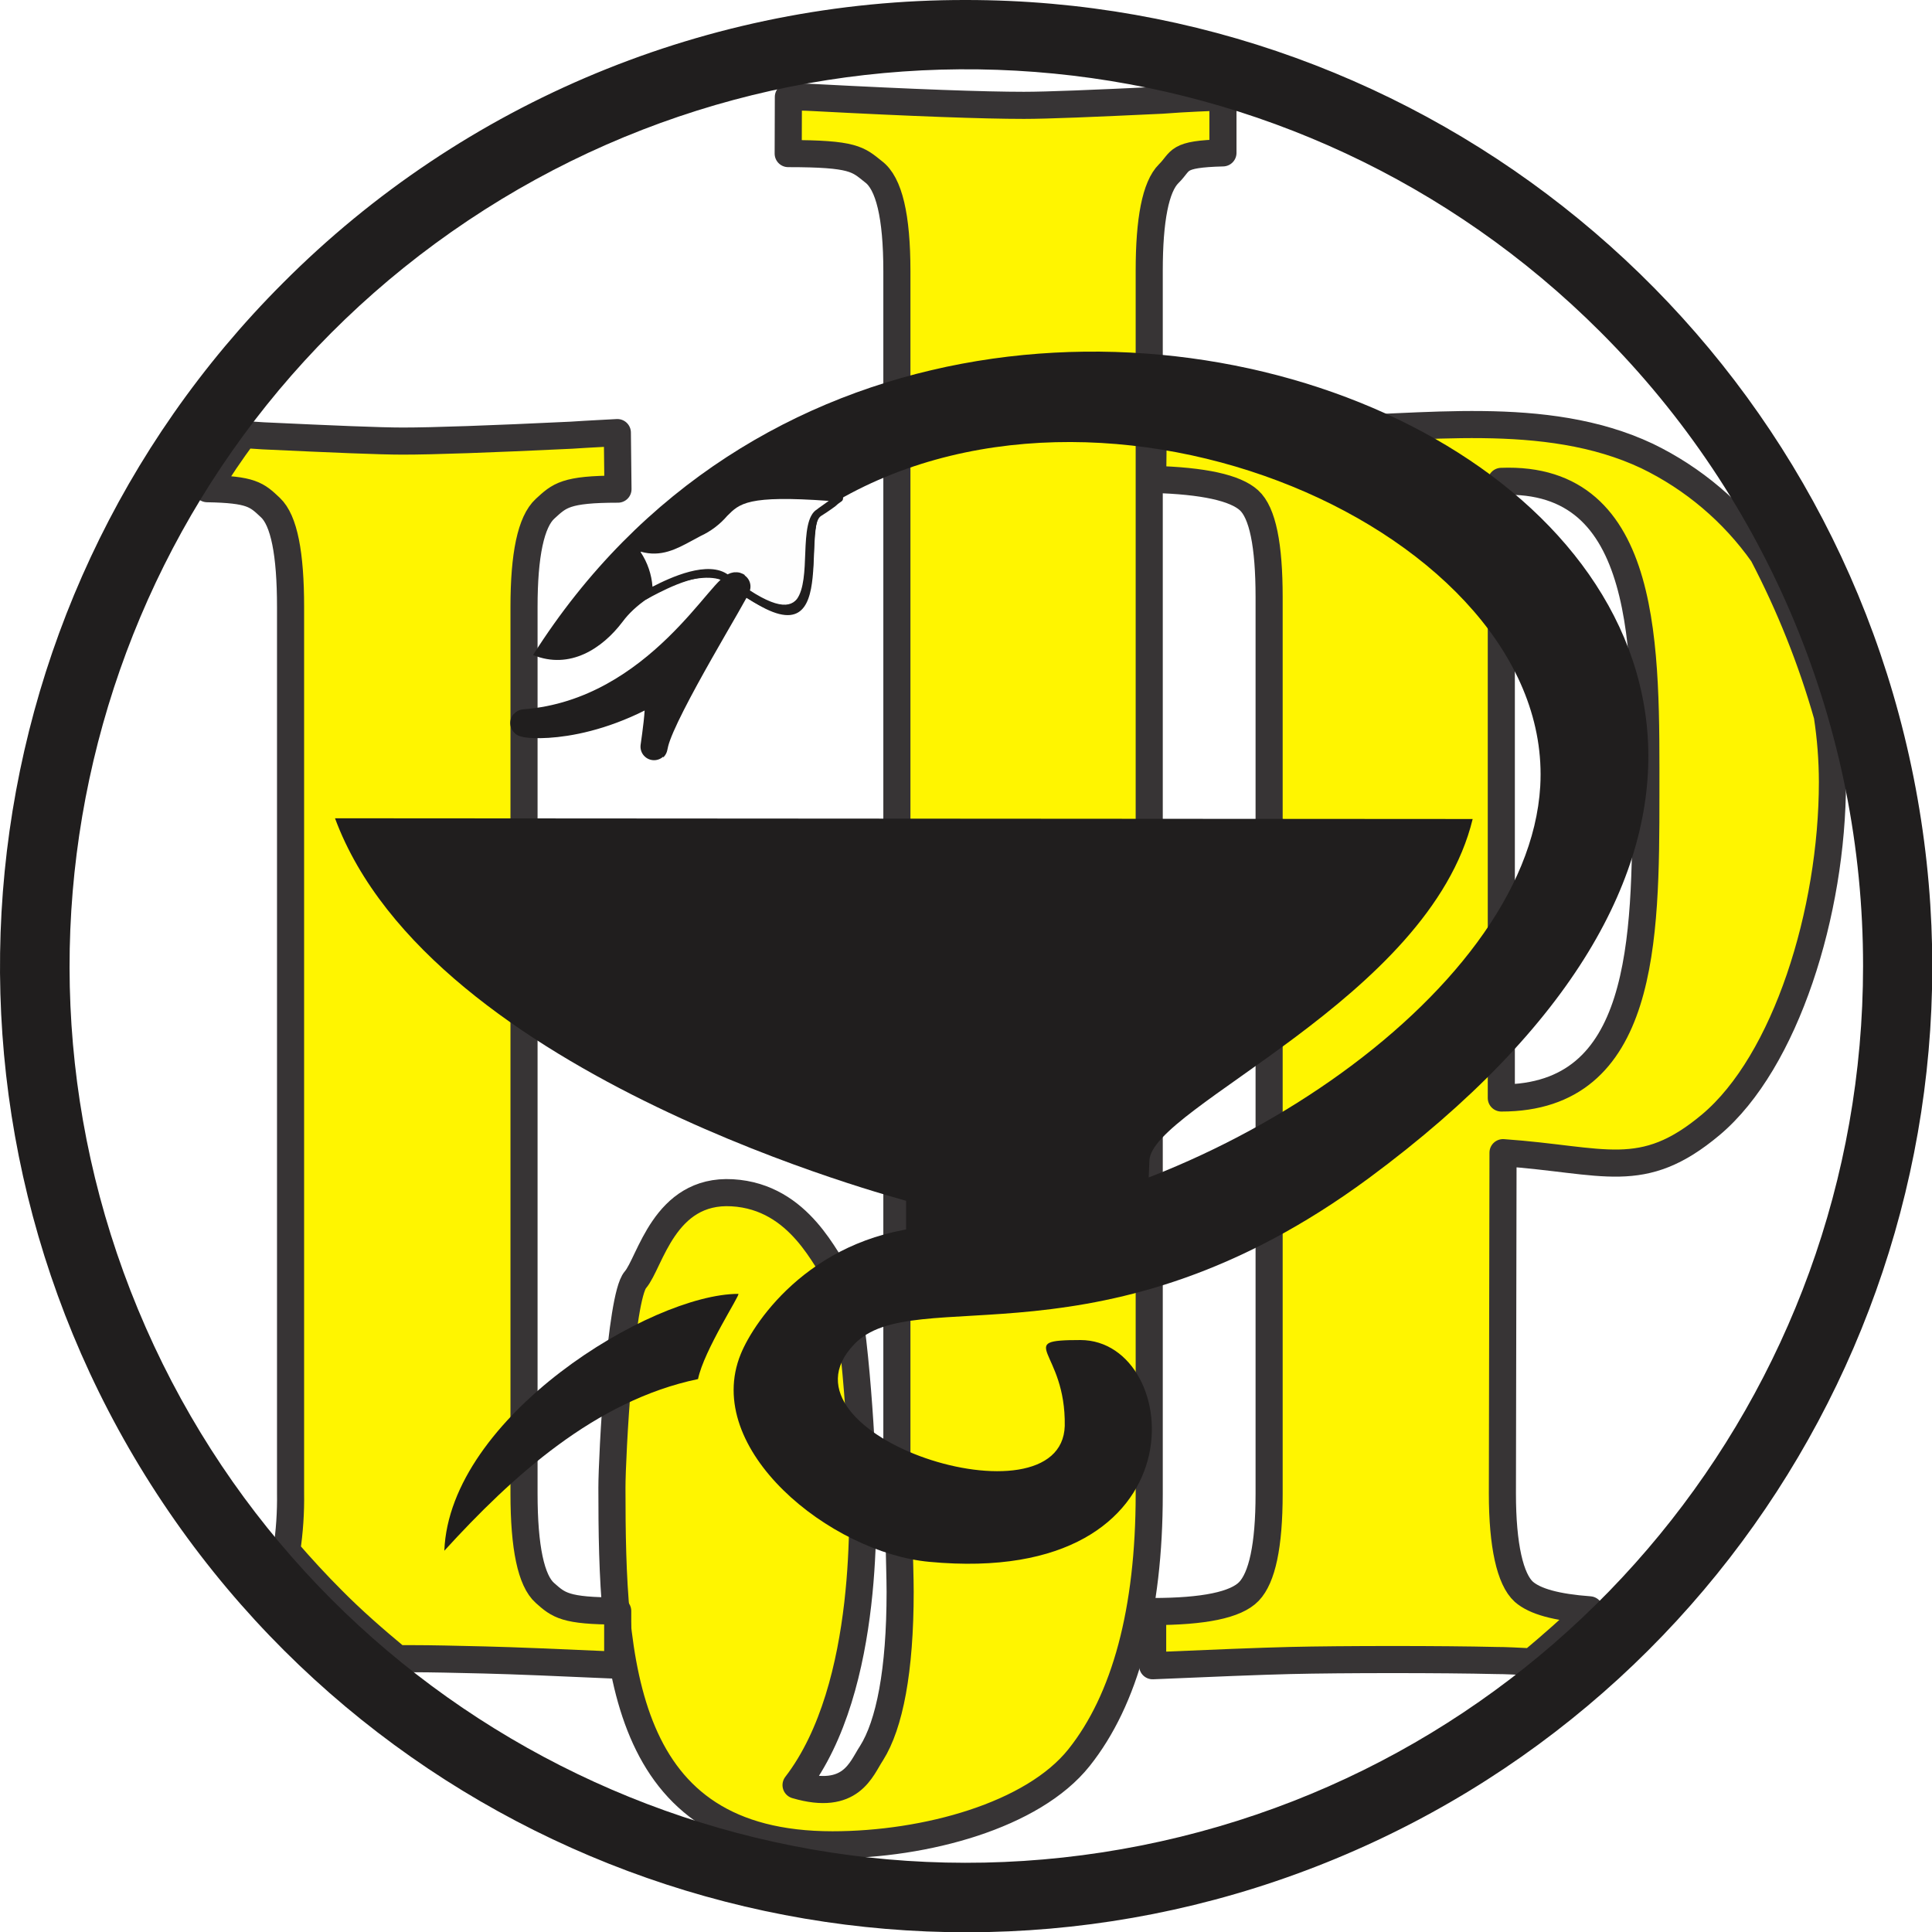
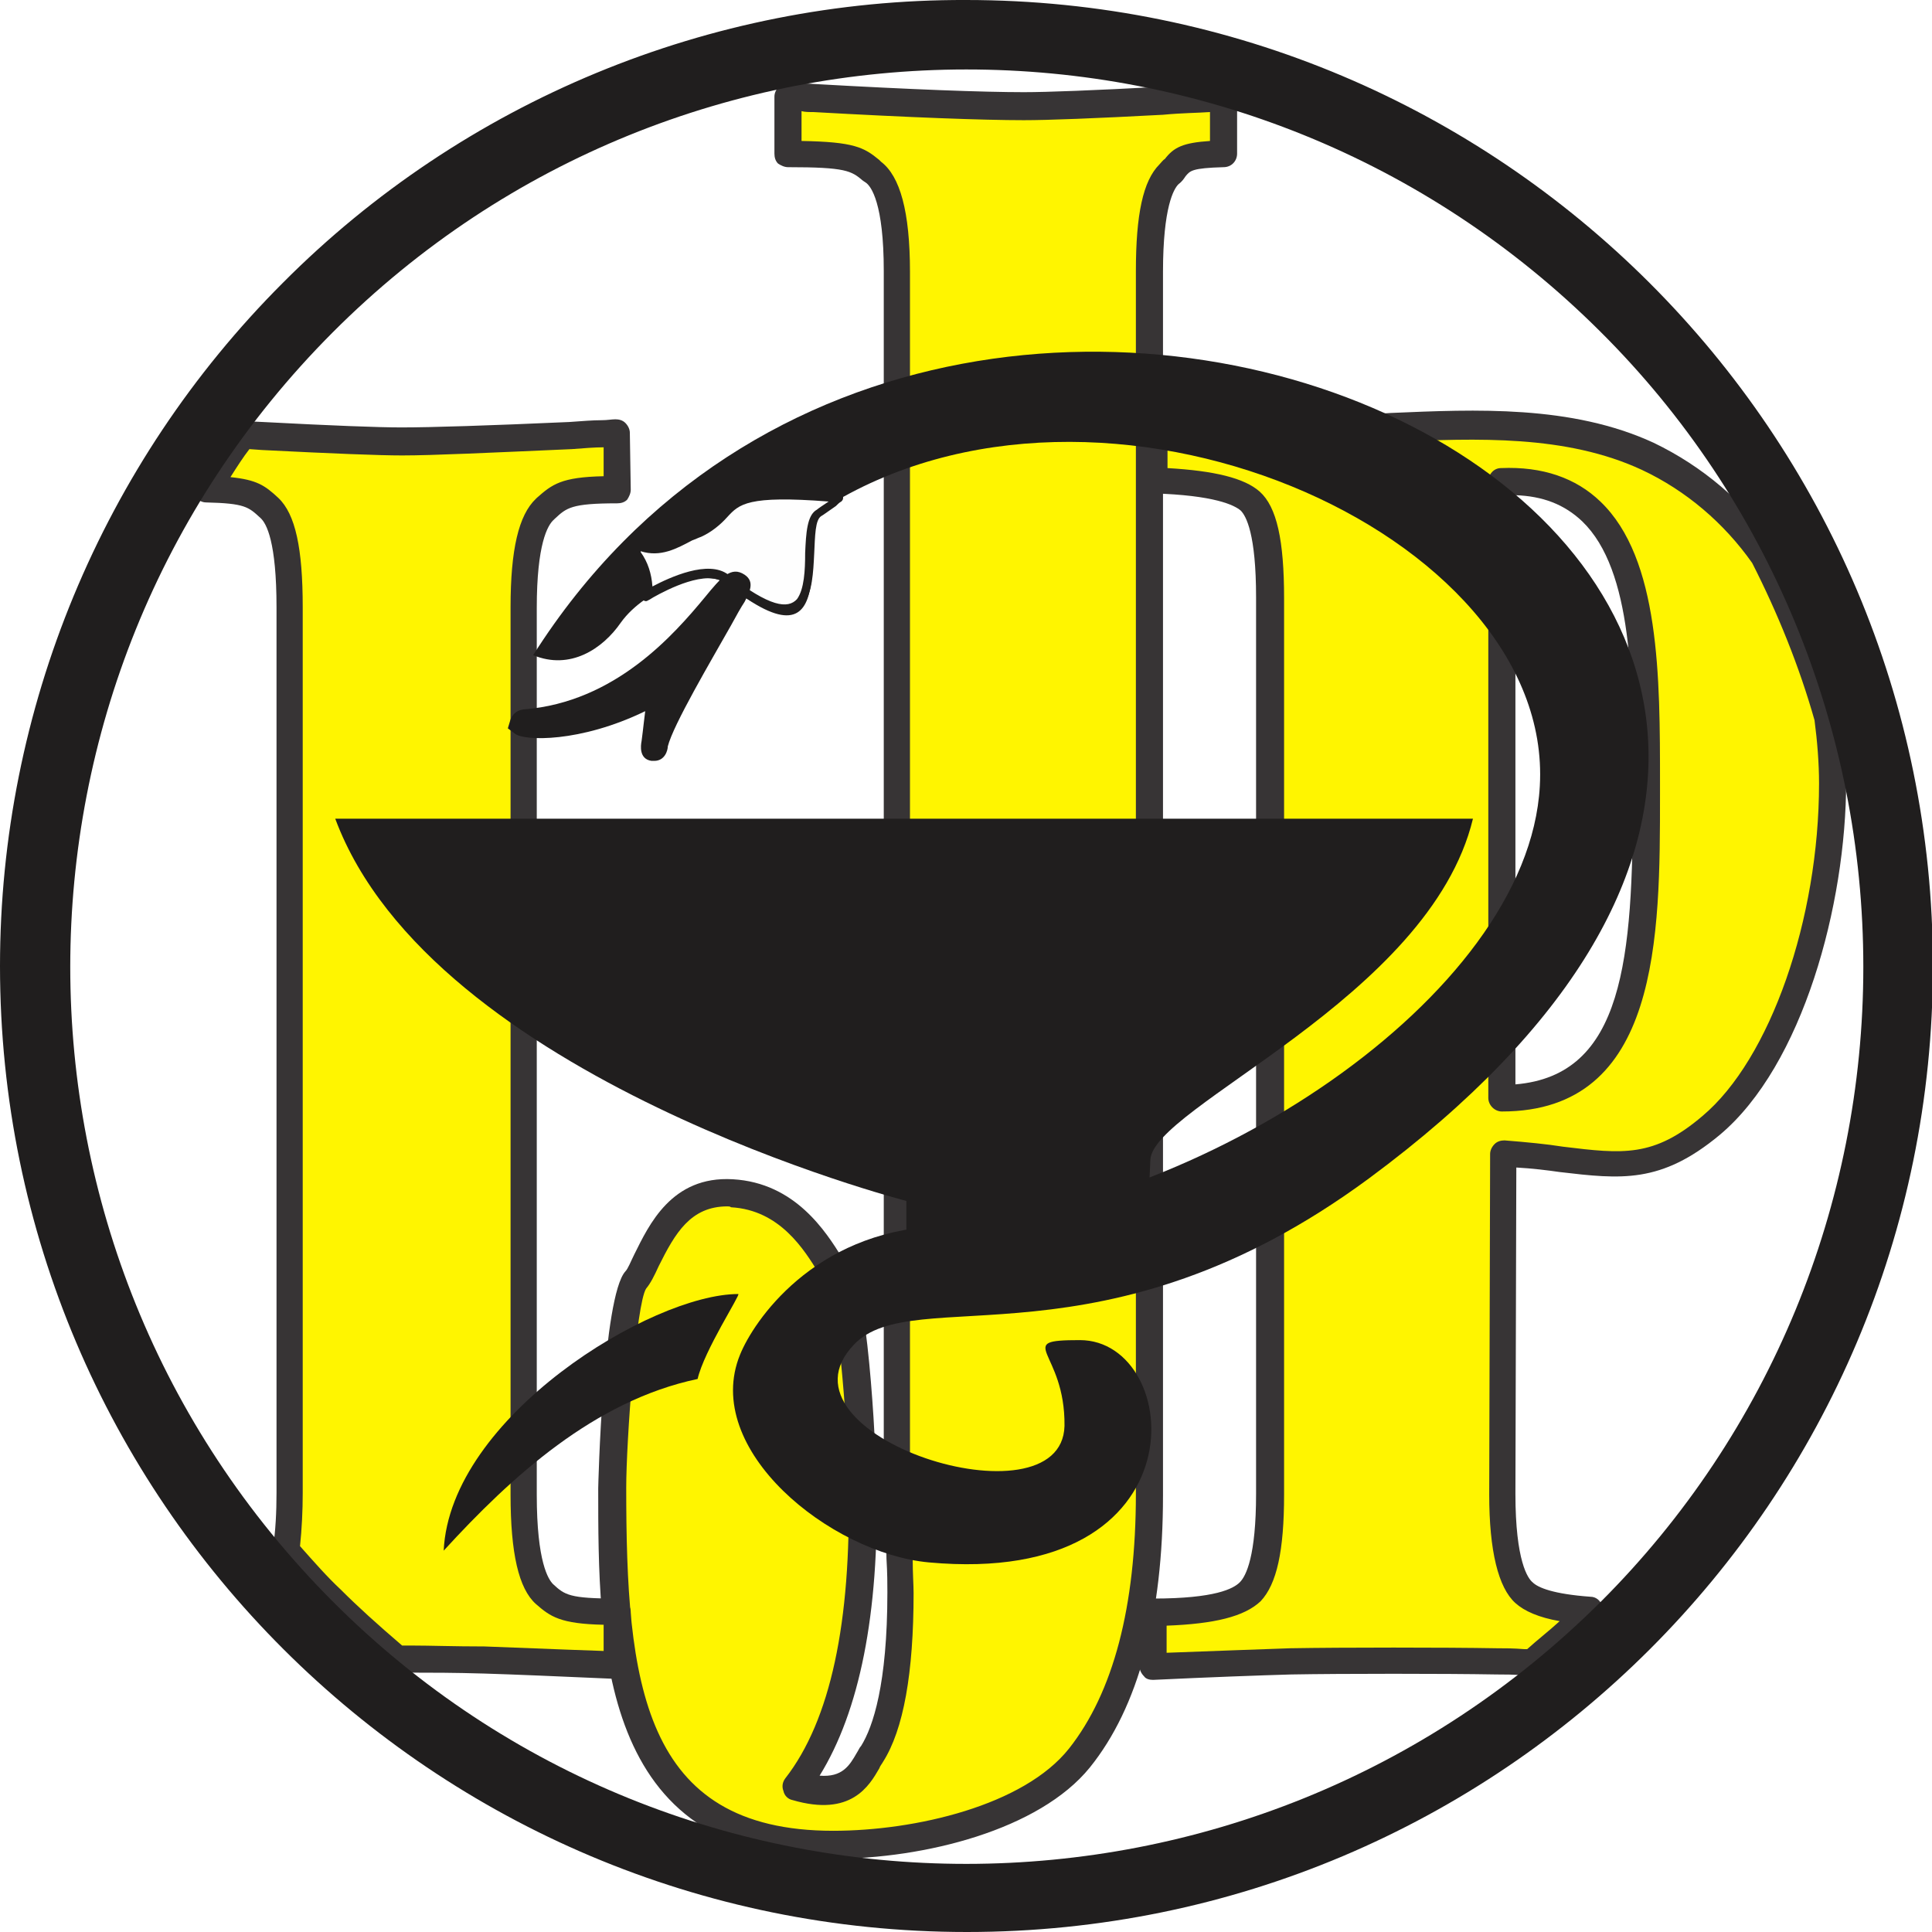
- <svg xmlns="http://www.w3.org/2000/svg" id="Layer_1" data-name="Layer 1" viewBox="0 0 213.84 213.84">
-   <defs>
-     <style>.cls-1{fill:#fff500;stroke:#373435;stroke-linecap:round;stroke-linejoin:round;}.cls-1,.cls-4{stroke-width:3px;}.cls-2,.cls-4{fill:#201e1e;}.cls-3{fill:#fefefe;}.cls-4{stroke:#201e1e;}</style>
-   </defs>
-   <g id="Layer_1-2" data-name="Layer_1">
-     <g id="_2800767576896" data-name=" 2800767576896">
-       <path class="cls-1" d="M127.65,46.87c6,0,12.1.65,18.22.65,11.23,0,25.13-2.38,36.43,2.95a33.61,33.61,0,0,1,12.82,10.87,94.68,94.68,0,0,1,7.13,17.86,48.82,48.82,0,0,1,.57,7.34c0,14.4-5.18,31-13.46,37.95-7.63,6.4-11.74,3.88-23,3.09l-.07,37.73c0,5.76.86,9.5,2.37,10.87,1.23,1.08,3.6,1.73,7.28,2-2,2-4.18,3.89-6.41,5.76-1.51-.07-2.81-.15-4-.15-5.76-.14-17-.14-22.75,0-3.32.08-8.43.29-15.2.58v-6c5.62,0,9.22-.72,10.66-2.23s2.23-5,2.23-10.8V66.1c0-5.76-.72-9.36-2.23-10.73s-5-2.16-10.66-2.31Zm38.52,74.66c15.84,0,16-17.35,16-33.55,0-16,.5-35.35-16-34.7Z" transform="translate(0 0)" />
-       <path class="cls-1" d="M87.26,10.73c.65,0,1.66,0,2.88.07,11,.58,18.79.86,23.19.86,2.59,0,7.63-.21,15.26-.57,2.88-.22,5.18-.29,6.77-.36v6.19c-5.26.14-4.54.86-6,2.3s-2.16,5.12-2.16,10.73V165.38c0,12.89-2.66,22.75-7.77,29.16s-17,9.65-27.29,9.65c-23.47,0-24.41-20.09-24.41-39.53,0-3.45.94-21.09,2.59-23s3.17-10.08,10.73-9.64,10.37,7.7,11.88,9.5,2.52,19.08,2.52,22,1.08,23.11-7.34,34.06c6.12,1.8,7.2-1.8,8.35-3.53,2-3.17,3.17-9.14,3.17-17.86,0-1.44-.08-3.81-.15-7.2s-.21-6-.21-8V30q0-9.07-2.6-11c-1.72-1.37-2.16-2-9.43-2Z" transform="translate(0 0)" />
-       <path class="cls-1" d="M27,48.1l2.16.14c7.7.36,12.89.58,15.41.58,3.38,0,9.65-.22,18.65-.65,2.23-.15,4-.22,5.11-.29l.07,6.26c-5.83,0-6.48.72-8.06,2.16S58,61.42,58,67.18v98.13c0,6,.79,9.65,2.31,11s2.23,2,8.06,2v6c-6.48-.29-11.45-.5-14.76-.58s-5.9-.14-7.92-.14H44c-2.52-2.09-5-4.25-7.27-6.55-1.73-1.73-3.38-3.53-5-5.4a38.76,38.76,0,0,0,.43-6.41V67.18c0-5.91-.72-9.58-2.23-11s-2.09-2-7-2.09C24.19,52.06,25.56,50,27,48.1Z" transform="translate(0 0)" />
-       <path class="cls-2" d="M106.92,0a106.93,106.93,0,1,1-75.6,31.32A106.41,106.41,0,0,1,106.92,0Zm70.2,36.72a99.25,99.25,0,1,0,29.09,70.2A99.1,99.1,0,0,0,177.12,36.72Z" transform="translate(0 0)" />
-       <path class="cls-2" d="M59,72.5c47.73-75.31,184.1-9.79,92.52,57.89-29.45,21.74-50.4,11.38-57,18.43-9.65,10.08,23,20.45,23.33,9,.14-8.42-5.76-9.5,1.73-9.5,11.52,0,13.89,27.43-16.71,24.55-10.94-1-25.19-12.46-20.88-23,1.52-3.74,8.14-13.46,21.75-14.18,28.58-1.51,65.37-25.2,66.74-48.67C172.08,58.9,122,36.86,91.22,56.3c-3,1.88,2.67,19-10.65,8.28-2.31-1.8-8.86.44-11.67,4.25C66.67,71.78,63.07,74.16,59,72.5Z" transform="translate(0 0)" />
-       <path class="cls-3" d="M70.13,60.34c3,1.29,4.89-.22,7.2-1.37,5.11-2.59,1-5,15.55-3.89a24.89,24.89,0,0,1-2.23,1.66C87.84,58.54,93.17,74,80.35,64c-2.59-2-8.28,1.65-8.93,1.87C72.72,64.37,69.91,60.55,70.13,60.34Z" transform="translate(0 0)" />
-       <path class="cls-2" d="M70.34,59.9c2.31,1,4,.08,5.84-.86.36-.14.64-.36,1-.5a10,10,0,0,0,2.67-2c1.58-1.66,2.59-2.74,13.1-1.87a.36.36,0,0,1,.36.43.42.42,0,0,1-.22.43,4.08,4.08,0,0,0-.64.51c-.58.43-1.44,1-1.59,1.08-.65.43-.72,2.23-.79,4.17s-.22,4.32-1.22,5.55c-1.23,1.58-3.68,1.51-8.71-2.45-2-1.51-6.27.72-7.92,1.58-.29.15-.51.29-.65.36A.49.49,0,0,1,71,66a.34.34,0,0,1,.15-.43c.64-.86-.36-2.88-1-4.1-.36-.72-.58-1.23-.29-1.51A.43.43,0,0,1,70.34,59.9Zm6.27-.07c-1.73.94-3.46,1.87-5.69,1.23v.07a8,8,0,0,1,1.3,3.81c1.94-1,6.19-3,8.42-1.29,4.61,3.6,6.62,3.81,7.56,2.66.79-1.08.86-3.17.93-5.11.08-2.16.22-4.18,1.3-4.82.07-.08.72-.51,1.3-.94-9-.65-9.87.29-11.24,1.66a8.69,8.69,0,0,1-2.95,2.23C77.26,59.47,76.9,59.69,76.61,59.83Z" transform="translate(0 0)" />
-       <path class="cls-2" d="M81.72,143.21c.29,0-3.82,6.26-4.46,9.43-11.38,2.37-20.6,10.8-28.08,19C49.75,156.81,72.07,143.21,81.72,143.21Z" transform="translate(0 0)" />
-       <path class="cls-2" d="M163,90.65,37.08,90.57c10.66,28.8,63.21,42.27,63.21,42.34v7.7c0,1.95,26.43-.28,26.57-3.31l.36-8.85C127.44,122.54,158.18,110.52,163,90.65Z" transform="translate(0 0)" />
-       <path class="cls-4" d="M81.57,64.87C80.35,64,72.94,78.84,58.1,80c-1.15.07,5.62,1.37,14.26-3.6,1.37-.79-.43,8.57.14,5.83C73.44,78.41,81.79,65,81.57,64.87Z" transform="translate(0 0)" />
+ <svg xmlns="http://www.w3.org/2000/svg" version="1.1" id="Layer_1" x="0px" y="0px" viewBox="0 0 213.8 213.8" style="enable-background:new 0 0 213.8 213.8;" xml:space="preserve">
+   <style type="text/css">
+ 	.st0{fill:#FFF500;}
+ 	.st1{fill:#373435;}
+ 	.st2{fill:#201E1E;}
+ 	.st3{fill:#FEFEFE;}
+ </style>
+   <g id="Layer_1-2">
+     <g id="_2800767576896">
+       <g>
+         <path class="st0" d="M127.7,46.9c6,0,12.1,0.7,18.2,0.7c11.2,0,25.1-2.4,36.4,3c5.1,2.5,9.5,6.2,12.8,10.9     c3,5.7,5.4,11.7,7.1,17.9c0.4,2.4,0.6,4.9,0.6,7.3c0,14.4-5.2,31-13.5,37.9c-7.6,6.4-11.7,3.9-23,3.1l-0.1,37.7     c0,5.8,0.9,9.5,2.4,10.9c1.2,1.1,3.6,1.7,7.3,2c-2,2-4.2,3.9-6.4,5.8c-1.5-0.1-2.8-0.1-4-0.1c-5.8-0.1-17-0.1-22.8,0     c-3.3,0.1-8.4,0.3-15.2,0.6v-6c5.6,0,9.2-0.7,10.7-2.2s2.2-5,2.2-10.8V66.1c0-5.8-0.7-9.4-2.2-10.7s-5-2.2-10.7-2.3L127.7,46.9z      M166.2,121.5c15.8,0,16-17.3,16-33.6c0-16,0.5-35.3-16-34.7V121.5z" />
+         <path class="st1" d="M127.6,185.9c-0.4,0-0.8-0.1-1-0.4c-0.3-0.3-0.5-0.7-0.5-1.1v-6c0-0.8,0.7-1.5,1.5-1.5     c6.9,0,8.9-1.1,9.6-1.8c0.7-0.7,1.8-2.9,1.8-9.8V66.1c0-7-1.1-9-1.7-9.6c-0.7-0.6-2.9-1.7-9.7-1.9c-0.8,0-1.5-0.7-1.5-1.5     l0.1-6.2c0-0.8,0.7-1.5,1.5-1.5c3,0,6.1,0.2,9.1,0.3c3,0.2,6.1,0.3,9.1,0.3c2.5,0,5.2-0.1,8-0.3c9.4-0.4,20-0.9,29.1,3.3     c5.4,2.6,10,6.5,13.4,11.4c0,0.1,0.1,0.1,0.1,0.2c3,5.8,5.5,11.9,7.2,18.1c0,0.1,0,0.1,0,0.2c0.4,2.5,0.6,5,0.6,7.6     c0,13.6-4.8,31.4-14,39.1c-6.5,5.4-10.9,4.9-17.7,4.1c-1.4-0.2-3-0.4-4.8-0.5l-0.1,36.1c0,7.5,1.4,9.4,1.9,9.8     c0.6,0.6,2.3,1.3,6.4,1.6c0.6,0,1.1,0.4,1.3,1c0.2,0.5,0.1,1.2-0.3,1.6c-2.1,2.1-4.5,4.2-6.5,5.8c-0.3,0.2-0.7,0.4-1,0.3l-0.9,0     c-1.1-0.1-2.1-0.1-3-0.1c-5.8-0.1-17-0.1-22.7,0C139.4,185.4,133.9,185.6,127.6,185.9C127.6,185.9,127.6,185.9,127.6,185.9z      M129.1,179.9v3c5.6-0.2,10.5-0.4,13.7-0.5c5.8-0.1,17.1-0.1,22.8,0c0,0,0,0,0,0c0.9,0,1.9,0,3.1,0.1l0.3,0c1.1-1,2.4-2,3.6-3.1     c-2.3-0.4-3.9-1.1-4.9-2c-1.9-1.7-2.9-5.8-2.9-12l0.1-37.7c0-0.4,0.2-0.8,0.5-1.1c0.3-0.3,0.7-0.4,1.1-0.4     c2.5,0.2,4.6,0.4,6.5,0.7c6.6,0.8,10,1.2,15.4-3.4c7.5-6.3,12.9-21.8,12.9-36.8c0-2.3-0.2-4.7-0.5-7c-1.7-6-4.1-11.9-6.9-17.4     c-3.1-4.4-7.3-8-12.2-10.3c-8.4-3.9-18.2-3.5-27.6-3.1c-2.8,0.1-5.5,0.3-8.1,0.3c-3.1,0-6.2-0.2-9.3-0.3c-2.5-0.1-5-0.3-7.5-0.3     l0,3.2c5.2,0.3,8.5,1.1,10.2,2.6c1.9,1.7,2.7,5.4,2.7,11.8v99.2c0,6.2-0.8,9.9-2.6,11.8C137.7,178.9,134.4,179.7,129.1,179.9z      M166.2,123c-0.8,0-1.5-0.7-1.5-1.5V53.3c0-0.8,0.6-1.5,1.4-1.5c4.6-0.2,8.3,1.1,11,3.7c6.6,6.3,6.6,19.5,6.6,31.1l0,1.4     C183.7,103.6,183.7,123,166.2,123z M167.7,54.8V120c12-1,13-13.9,13-32l0-1.4c0-11,0-23.5-5.6-28.9     C173.1,55.8,170.7,54.9,167.7,54.8z" />
+       </g>
+       <g>
+         <path class="st0" d="M87.3,10.7c0.7,0,1.7,0,2.9,0.1c11,0.6,18.8,0.9,23.2,0.9c2.6,0,7.6-0.2,15.3-0.6c2.9-0.2,5.2-0.3,6.8-0.4     v6.2c-5.3,0.1-4.5,0.9-6,2.3s-2.2,5.1-2.2,10.7v135.4c0,12.9-2.7,22.8-7.8,29.2s-17,9.6-27.3,9.6c-23.5,0-24.4-20.1-24.4-39.5     c0-3.4,0.9-21.1,2.6-23s3.2-10.1,10.7-9.6s10.4,7.7,11.9,9.5s2.5,19.1,2.5,22s1.1,23.1-7.3,34.1c6.1,1.8,7.2-1.8,8.3-3.5     c2-3.2,3.2-9.1,3.2-17.9c0-1.4-0.1-3.8-0.2-7.2s-0.2-6-0.2-8V30c0-6-0.9-9.7-2.6-11c-1.7-1.4-2.2-2-9.4-2L87.3,10.7z" />
+         <path class="st1" d="M92.1,205.7c-25.9,0-25.9-23.7-25.9-41c0-0.2,0.5-21.2,3-24c0.3-0.3,0.6-1.1,1-1.9c1.6-3.2,4.1-8.7,10.9-8.3     c6.9,0.4,10.3,5.8,12.1,8.7c0.3,0.6,0.7,1.1,0.9,1.3c2.2,2.6,2.9,22.8,2.9,23c0,0.2,0,0.5,0,0.9c0.3,14.2-1.9,25-6.3,32.1     c2.5,0.2,3.3-1.1,4.1-2.5c0.2-0.3,0.3-0.6,0.5-0.8c1.3-2.1,2.9-6.8,2.9-17c0-0.9,0-2.1-0.1-3.7c0-1-0.1-2.2-0.1-3.4     c0-1.5-0.1-2.9-0.1-4.1c-0.1-1.5-0.1-2.8-0.1-4V30c0-7.5-1.4-9.4-2-9.8L95.5,20c-1.3-1.1-1.9-1.5-8.3-1.5c-0.4,0-0.8-0.2-1.1-0.4     c-0.3-0.3-0.4-0.7-0.4-1.1l0-6.3c0-0.8,0.7-1.5,1.5-1.5c0.7,0,1.7,0,3,0.1c10.6,0.6,18.6,0.9,23.1,0.9c2.6,0,7.8-0.2,15.2-0.6     c2.3-0.2,4.3-0.3,5.8-0.3l1,0c0.4,0,0.8,0.1,1.1,0.4c0.3,0.3,0.5,0.7,0.5,1.1v6.2c0,0.8-0.6,1.5-1.5,1.5c-3.5,0.1-3.7,0.4-4.2,1     c-0.2,0.3-0.4,0.6-0.8,0.9c-0.5,0.5-1.7,2.5-1.7,9.7v135.4c0,13.2-2.7,23.4-8.1,30.1C115,202.5,102.3,205.7,92.1,205.7z      M80.5,133.5c-4.1,0-5.8,3-7.6,6.6c-0.5,1.1-0.9,1.9-1.4,2.5c-1.1,1.7-2.2,17-2.2,22c0,21.5,1.7,38,22.9,38     c9.1,0,21.1-2.8,26.1-9.1c4.9-6.2,7.4-15.7,7.4-28.2V30c0-6.3,0.8-10,2.6-11.8c0.2-0.2,0.4-0.5,0.6-0.6c1-1.3,2-1.8,5-2v-3.2     c-1.4,0.1-3.1,0.1-5.2,0.3c-7.5,0.4-12.7,0.6-15.4,0.6c-4.5,0-12.6-0.3-23.3-0.9c-0.5,0-0.9,0-1.3-0.1l0,3.3     c5.8,0.1,6.9,0.7,8.6,2.1l0.2,0.2c2.1,1.6,3.2,5.5,3.2,12.2v131c0,1.1,0,2.4,0.1,3.9c0,1.2,0.1,2.6,0.1,4.1     c0,1.3,0.1,2.4,0.1,3.4c0,1.6,0.1,2.9,0.1,3.8c0,8.8-1.1,15.1-3.4,18.7c-0.1,0.2-0.3,0.4-0.4,0.7c-1.1,1.9-3.1,5.4-9.6,3.5     c-0.5-0.1-0.9-0.5-1-1c-0.2-0.5-0.1-1,0.2-1.4c5-6.4,7.3-17.3,7-32.2c0-0.4,0-0.7,0-1c0-3.8-1.1-19.3-2.2-21.1     c-0.3-0.4-0.7-0.9-1.1-1.6c-1.6-2.6-4.3-7-9.7-7.3C80.8,133.5,80.6,133.5,80.5,133.5z" />
+       </g>
+       <g>
+         <path class="st0" d="M27,48.1l2.2,0.1c7.7,0.4,12.9,0.6,15.4,0.6c3.4,0,9.7-0.2,18.7-0.7c2.2-0.2,4-0.2,5.1-0.3l0.1,6.3     c-5.8,0-6.5,0.7-8.1,2.2S58,61.4,58,67.2v98.1c0,6,0.8,9.6,2.3,11s2.2,2,8.1,2v6c-6.5-0.3-11.5-0.5-14.8-0.6s-5.9-0.1-7.9-0.1H44     c-2.5-2.1-5-4.3-7.3-6.6c-1.7-1.7-3.4-3.5-5-5.4c0.3-2.1,0.5-4.3,0.4-6.4v-98c0-5.9-0.7-9.6-2.2-11s-2.1-2-7-2.1     C24.2,52.1,25.6,50,27,48.1z" />
+         <path class="st1" d="M68.4,185.8C68.3,185.8,68.3,185.8,68.4,185.8c-6.8-0.3-11.5-0.5-14.8-0.6c-3.4-0.1-5.9-0.1-7.9-0.1H44     c-0.3,0-0.7-0.1-1-0.3c-3.1-2.6-5.4-4.6-7.4-6.7c-1.6-1.6-3.3-3.4-5.1-5.5c-0.3-0.3-0.4-0.8-0.3-1.2c0.3-2,0.4-4.1,0.4-6.2V67.2     c0-7.2-1.1-9.3-1.8-9.9c-1.3-1.2-1.7-1.6-6-1.7c-0.5,0-1-0.3-1.3-0.8s-0.2-1,0-1.5c1.5-2.3,2.8-4.3,4.1-6.1     c0.3-0.4,0.8-0.6,1.3-0.6l2.2,0.1c7.6,0.4,12.8,0.6,15.3,0.6c3.3,0,9.6-0.2,18.6-0.6c1.4-0.1,2.6-0.2,3.6-0.2     c0.6,0,1.1-0.1,1.5-0.1c0.4,0,0.8,0.1,1.1,0.4c0.3,0.3,0.5,0.7,0.5,1.1l0.1,6.3c0,0.4-0.2,0.8-0.4,1.1c-0.3,0.3-0.7,0.4-1.1,0.4     c-5.1,0-5.6,0.5-6.9,1.7l-0.1,0.1c-0.7,0.6-1.9,2.7-1.9,9.8v98.1c0,7.5,1.3,9.4,1.8,9.9c1.3,1.2,1.8,1.6,7.1,1.6     c0.8,0,1.5,0.7,1.5,1.5v6c0,0.4-0.2,0.8-0.5,1.1C69.1,185.7,68.8,185.8,68.4,185.8z M44.5,182.1h1.1c2,0,4.6,0.1,8,0.1     c3,0.1,7.3,0.3,13.2,0.5v-2.9c-4.8-0.1-5.9-0.9-7.5-2.3c-1.9-1.7-2.8-5.6-2.8-12.1V67.2c0-6.4,0.9-10.2,2.8-12l0.1-0.1     c1.7-1.5,2.7-2.3,7.4-2.4l0-3.2c-1,0-2.2,0.1-3.5,0.2c-9.1,0.4-15.4,0.7-18.8,0.7c-2.5,0-7.6-0.2-15.5-0.6l-1.4-0.1     c-0.7,0.9-1.4,2-2.1,3.1c2.9,0.3,3.8,0.9,5.3,2.3c1.9,1.8,2.7,5.6,2.7,12.1v98c0,2-0.1,4-0.3,5.9c1.6,1.8,3,3.4,4.5,4.8     C39.6,177.8,41.7,179.7,44.5,182.1z" />
+       </g>
+       <path class="st2" d="M106.9,0C166,0,213.9,47.9,213.9,106.9c0,59.1-47.9,106.9-106.9,106.9S0,166,0,106.9    c0-28.4,11.3-55.6,31.3-75.6C51.3,11.2,78.6-0.1,106.9,0z M177.1,36.7C138.3-2,75.5-2,36.8,36.8s-38.7,101.6,0,140.4    s101.6,38.7,140.4,0c18.6-18.6,29-43.8,29-70.2C206.2,80.6,195.8,55.3,177.1,36.7z" />
+       <path class="st2" d="M59,72.5c47.7-75.3,184.1-9.8,92.5,57.9c-29.4,21.7-50.4,11.4-57,18.4c-9.7,10.1,23,20.4,23.3,9    c0.1-8.4-5.8-9.5,1.7-9.5c11.5,0,13.9,27.4-16.7,24.6c-10.9-1-25.2-12.5-20.9-23c1.5-3.7,8.1-13.5,21.8-14.2    c28.6-1.5,65.4-25.2,66.7-48.7c1.6-28.1-48.5-50.2-79.3-30.7c-3,1.9,2.7,19-10.7,8.3c-2.3-1.8-8.9,0.4-11.7,4.3    C66.7,71.8,63.1,74.2,59,72.5z" />
+       <path class="st3" d="M70.1,60.3c3,1.3,4.9-0.2,7.2-1.4c5.1-2.6,1-5,15.6-3.9c-0.7,0.6-1.5,1.1-2.2,1.7C87.8,58.5,93.2,74,80.3,64    c-2.6-2-8.3,1.7-8.9,1.9C72.7,64.4,69.9,60.5,70.1,60.3z" />
+       <path class="st2" d="M70.3,59.9c2.3,1,4,0.1,5.8-0.9c0.4-0.1,0.6-0.4,1-0.5c1-0.5,1.9-1.2,2.7-2c1.6-1.7,2.6-2.7,13.1-1.9    c0.2,0,0.4,0.2,0.4,0.4c0,0,0,0.1,0,0.1c0,0.2-0.1,0.3-0.2,0.4c-0.2,0.1-0.4,0.3-0.6,0.5c-0.6,0.4-1.4,1-1.6,1.1    c-0.7,0.4-0.7,2.2-0.8,4.2s-0.2,4.3-1.2,5.6c-1.2,1.6-3.7,1.5-8.7-2.4c-2-1.5-6.3,0.7-7.9,1.6c-0.3,0.2-0.5,0.3-0.7,0.4    c-0.2,0.1-0.5-0.1-0.6-0.3c-0.1-0.2,0-0.3,0.2-0.4c0.6-0.9-0.4-2.9-1-4.1c-0.4-0.7-0.6-1.2-0.3-1.5C70,59.8,70.2,59.8,70.3,59.9z     M76.6,59.8c-1.7,0.9-3.5,1.9-5.7,1.2v0.1c0.8,1.1,1.2,2.4,1.3,3.8c1.9-1,6.2-3,8.4-1.3c4.6,3.6,6.6,3.8,7.6,2.7    c0.8-1.1,0.9-3.2,0.9-5.1c0.1-2.2,0.2-4.2,1.3-4.8c0.1-0.1,0.7-0.5,1.3-0.9c-9-0.7-9.9,0.3-11.2,1.7c-0.8,0.9-1.8,1.7-2.9,2.2    C77.3,59.5,76.9,59.7,76.6,59.8z" />
+       <path class="st2" d="M81.7,143.2c0.3,0-3.8,6.3-4.5,9.4c-11.4,2.4-20.6,10.8-28.1,19C49.8,156.8,72.1,143.2,81.7,143.2z" />
+       <path class="st2" d="M163,90.6L37.1,90.6c10.7,28.8,63.2,42.3,63.2,42.3v7.7c0,1.9,26.4-0.3,26.6-3.3l0.4-8.9    C127.4,122.5,158.2,110.5,163,90.6z" />
+       <g>
+         <path class="st2" d="M81.6,64.9c-1.2-0.9-8.6,14-23.5,15.1c-1.2,0.1,5.6,1.4,14.3-3.6c1.4-0.8-0.4,8.6,0.1,5.8     C73.4,78.4,81.8,65,81.6,64.9z" />
+         <path class="st2" d="M72.4,84.2c-0.1,0-0.2,0-0.3,0C70.7,84,70.9,82.5,71,82c0.2-1.5,0.3-2.6,0.4-3.3C64.2,82.2,58,82,57,81.2     l-0.8-0.6l0.3-1c0.1-0.2,0.4-1,1.5-1.1c10.1-0.8,16.6-8.3,20-12.4c1.8-2.2,2.9-3.5,4.4-2.5c1.2,0.8,0.5,2,0,3     c-0.4,0.6-0.9,1.5-1.5,2.6c-2.2,3.9-6.4,11-7,13.4C73.9,83,73.6,84.2,72.4,84.2z M58.2,81.5C58.2,81.5,58.2,81.5,58.2,81.5     C58.2,81.5,58.2,81.5,58.2,81.5z M73.4,75.1C73.4,75.1,73.4,75.1,73.4,75.1c0.3,0.2,0.4,0.3,0.5,0.5c0.3-0.6,0.6-1.1,0.9-1.7     C74.4,74.3,73.9,74.7,73.4,75.1z" />
+       </g>
    </g>
  </g>
</svg>
